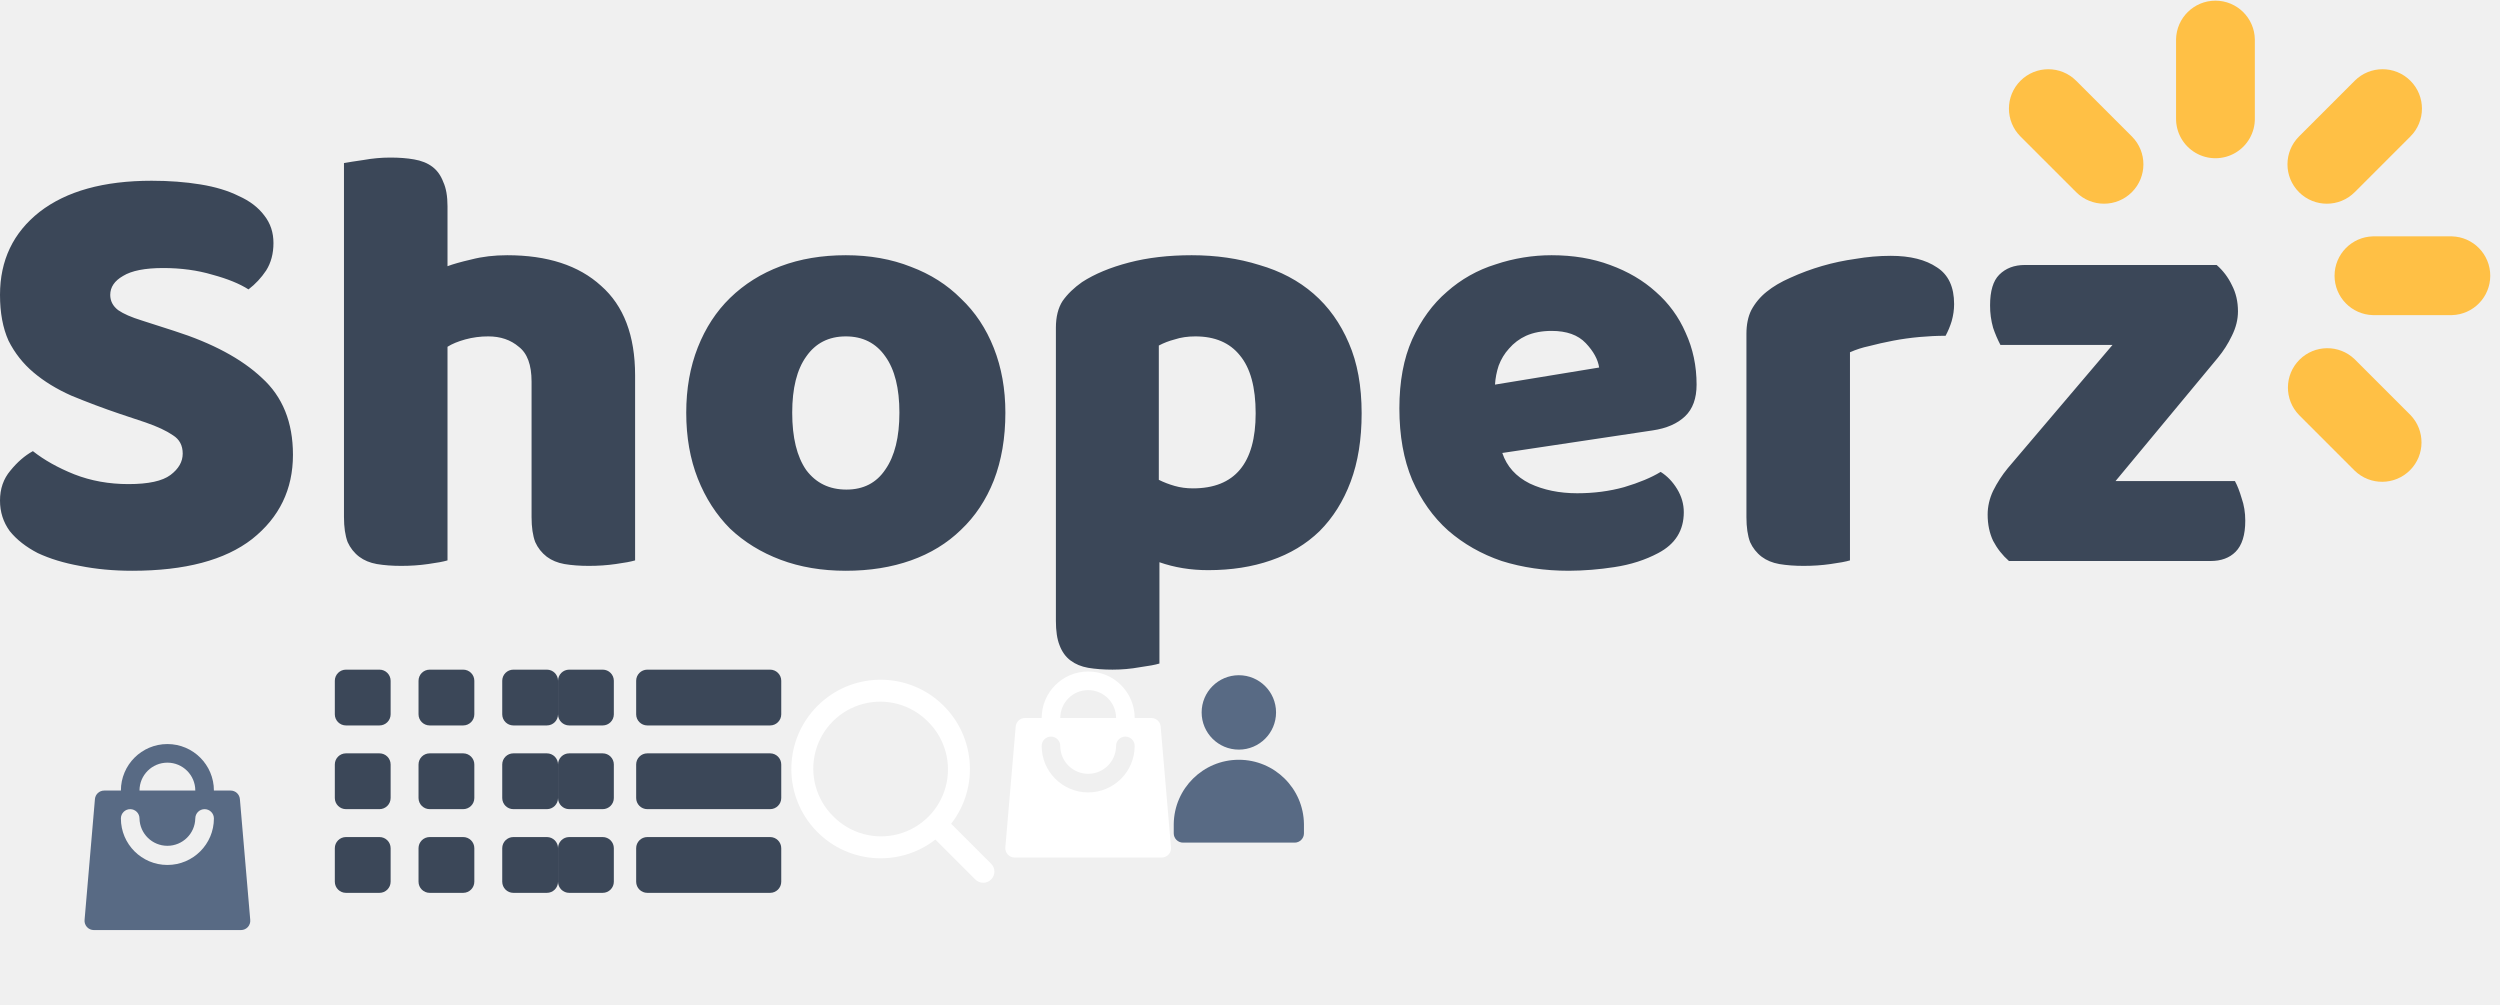
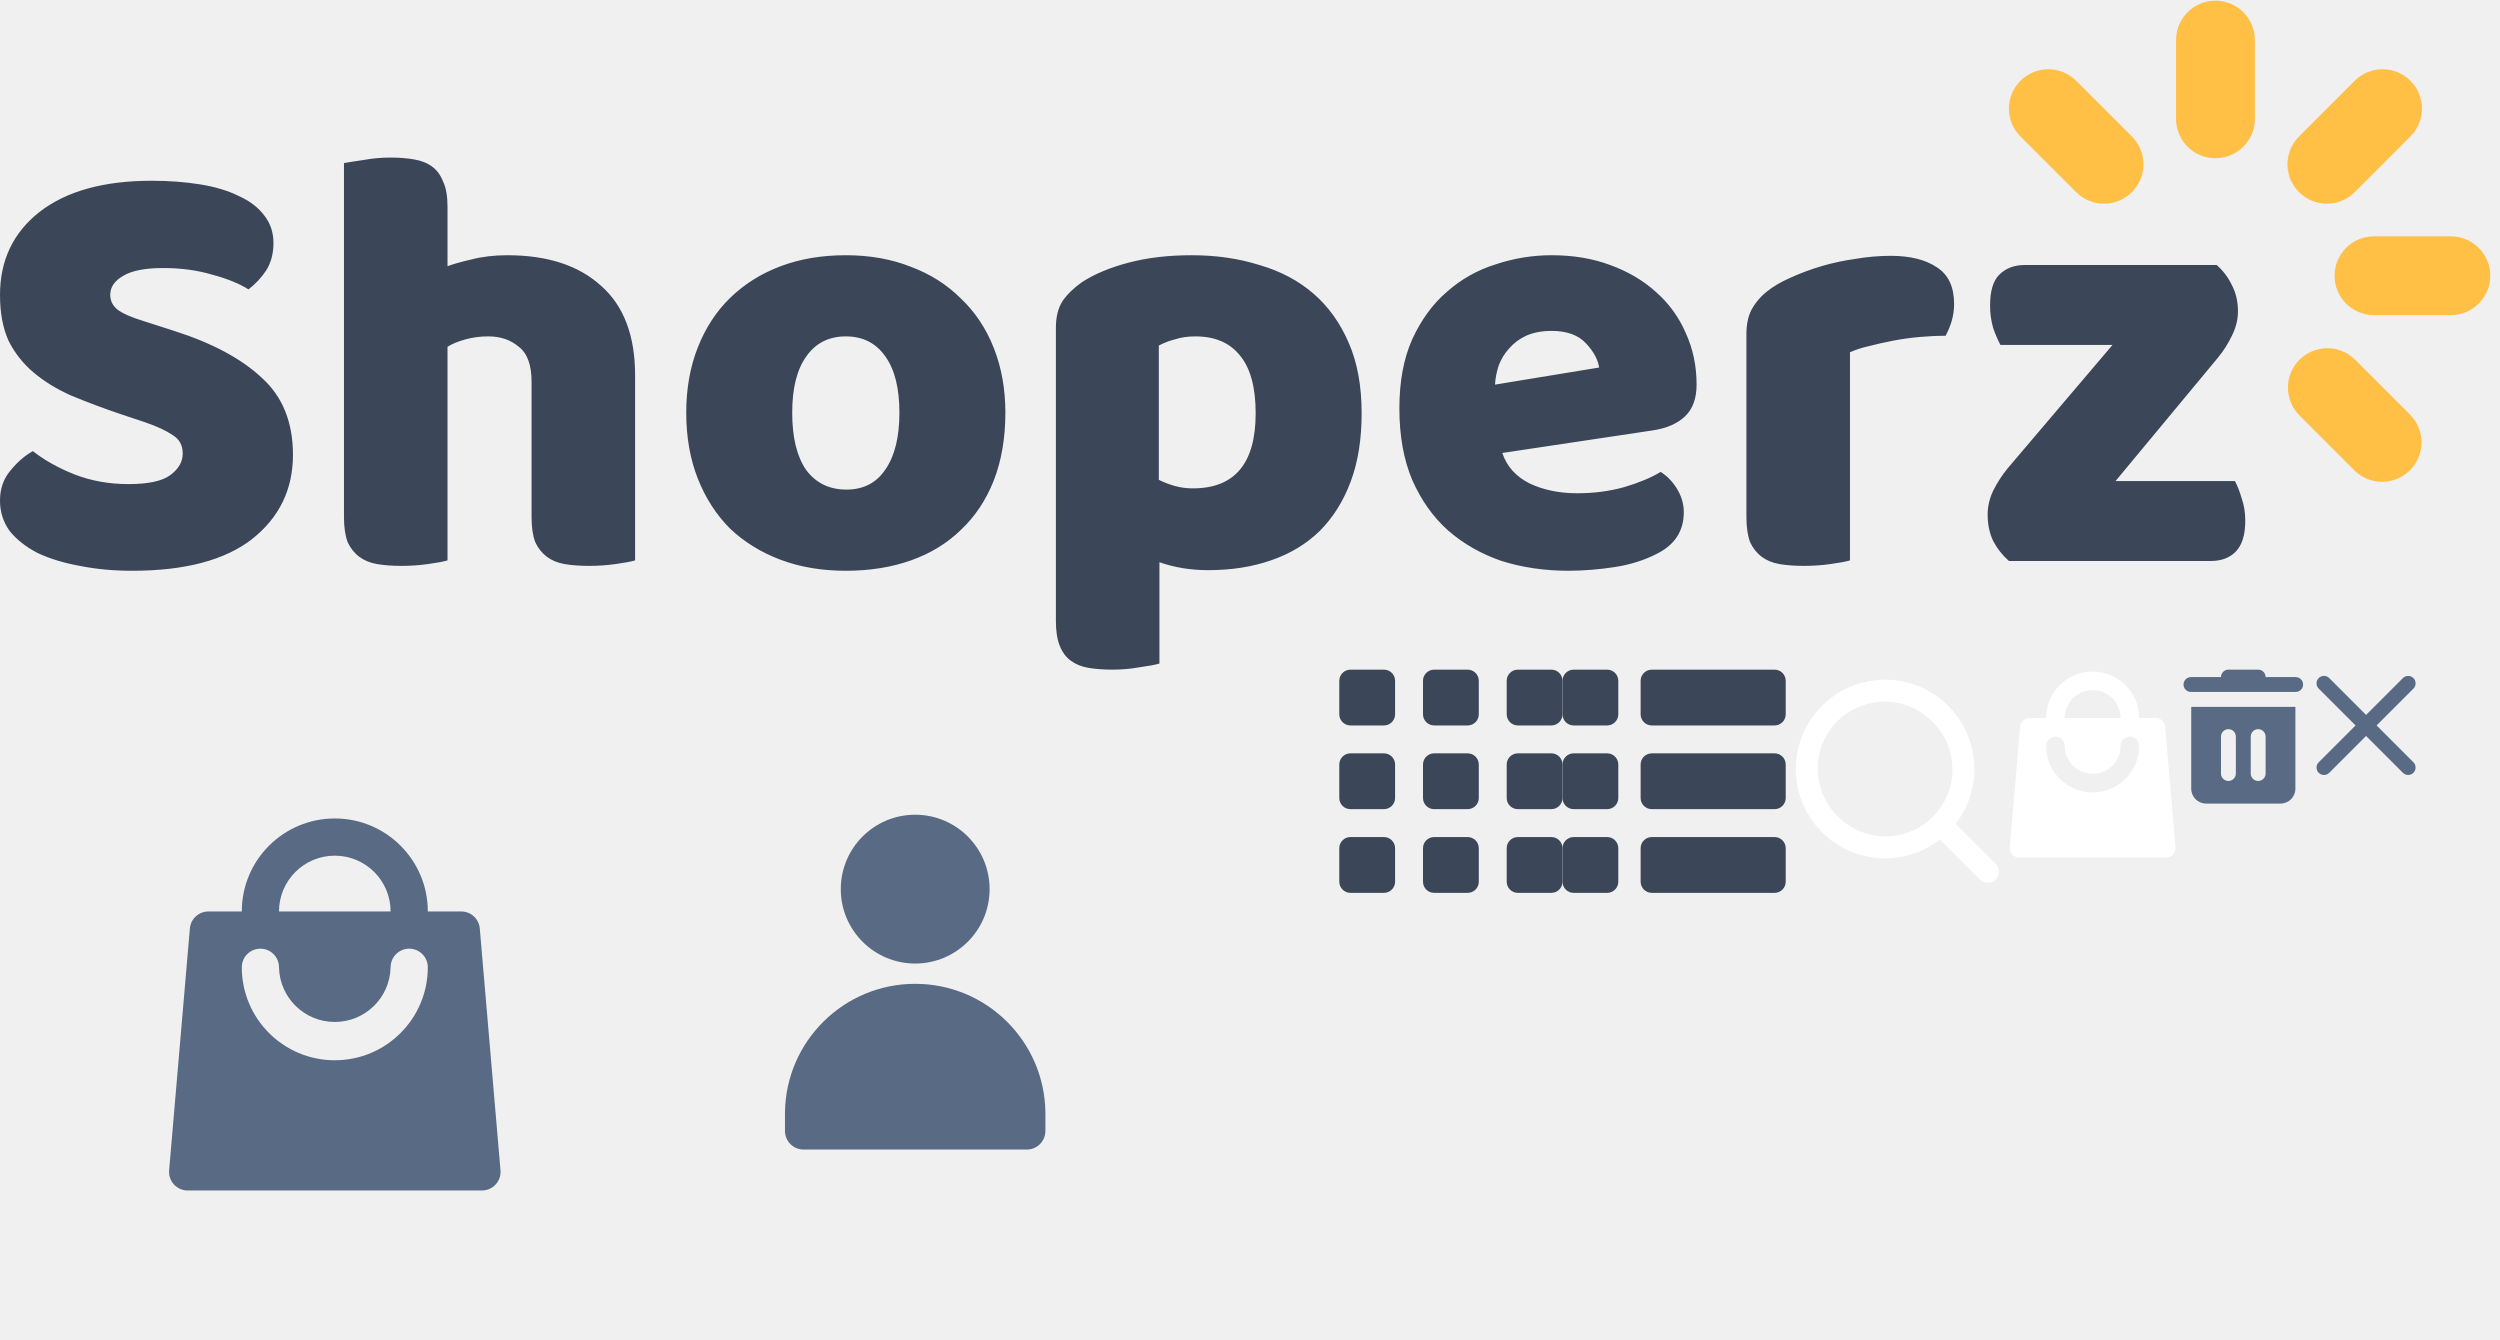
- <svg xmlns="http://www.w3.org/2000/svg" width="224" height="90" viewBox="0 0 224 90">
-   <svg width="15" height="17" viewBox="0 0 18 20" fill="none" id="add-to-cart" x="90" y="60">
+ <svg xmlns="http://www.w3.org/2000/svg" width="224" height="120" viewBox="0 0 224 120">
+   <svg width="15" height="17" viewBox="0 0 18 20" fill="none" id="add-to-cart" x="180" y="60">
    <path fill-rule="evenodd" clip-rule="evenodd" d="M2.204 5h1.797a5 5 0 1 1 10 0h1.796a1 1 0 0 1 .996.915l1.114 13A1 1 0 0 1 16.912 20H1.09a1 1 0 0 1-.996-1.085l1.114-13A1 1 0 0 1 2.204 5Zm6.797-3a3 3 0 0 1 3 3H6a3 3 0 0 1 3-3ZM6 8a3 3 0 1 0 6 0 1 1 0 0 1 2 0A5 5 0 1 1 4 8a1 1 0 0 1 2 0Z" fill="#fff" />
  </svg>
-   <svg width="20" height="20" fill="none" viewBox="0 0 20 20" id="card-view" x="30" y="60">
+   <svg width="20" height="20" fill="none" viewBox="0 0 20 20" id="card-view" x="120" y="60">
    <path fill-rule="evenodd" clip-rule="evenodd" d="M0 1a1 1 0 0 1 1-1h3a1 1 0 0 1 1 1v3a1 1 0 0 1-1 1H1a1 1 0 0 1-1-1V1Zm0 7.5a1 1 0 0 1 1-1h3a1 1 0 0 1 1 1v3a1 1 0 0 1-1 1H1a1 1 0 0 1-1-1v-3ZM1 15a1 1 0 0 0-1 1v3a1 1 0 0 0 1 1h3a1 1 0 0 0 1-1v-3a1 1 0 0 0-1-1H1ZM15 1a1 1 0 0 1 1-1h3a1 1 0 0 1 1 1v3a1 1 0 0 1-1 1h-3a1 1 0 0 1-1-1V1Zm1 6.5a1 1 0 0 0-1 1v3a1 1 0 0 0 1 1h3a1 1 0 0 0 1-1v-3a1 1 0 0 0-1-1h-3ZM15 16a1 1 0 0 1 1-1h3a1 1 0 0 1 1 1v3a1 1 0 0 1-1 1h-3a1 1 0 0 1-1-1v-3ZM8.5 0a1 1 0 0 0-1 1v3a1 1 0 0 0 1 1h3a1 1 0 0 0 1-1V1a1 1 0 0 0-1-1h-3Zm-1 8.5a1 1 0 0 1 1-1h3a1 1 0 0 1 1 1v3a1 1 0 0 1-1 1h-3a1 1 0 0 1-1-1v-3Zm1 6.5a1 1 0 0 0-1 1v3a1 1 0 0 0 1 1h3a1 1 0 0 0 1-1v-3a1 1 0 0 0-1-1h-3Z" fill="#3B4758" />
  </svg>
-   <svg width="30" height="30" fill="none" viewBox="0 0 30 30" id="cart" y="60">
+   <svg width="60" height="60" viewBox="0 0 30 30" fill="none" id="cart" y="60">
    <path fill-rule="evenodd" clip-rule="evenodd" d="M10.832 10.834H9.336a.833.833 0 0 0-.83.762l-.929 10.833a.833.833 0 0 0 .83.905h13.185a.833.833 0 0 0 .83-.905l-.928-10.833a.833.833 0 0 0-.83-.762h-1.498a4.167 4.167 0 1 0-8.334 0Zm1.667 0h5a2.5 2.5 0 1 0-5 0Zm2.499 6.666a4.167 4.167 0 0 0 4.168-4.166.833.833 0 1 0-1.667 0h-.001a2.5 2.5 0 0 1-4.999 0 .833.833 0 1 0-1.667 0v-.075.075a4.167 4.167 0 0 0 4.166 4.166Z" fill="#586A84" />
  </svg>
-   <svg width="12" height="16" fill="none" viewBox="0 0 12 16" id="profile" x="105" y="60">
+   <svg width="12" height="12" fill="none" viewBox="0 0 12 12" id="delete" x="195" y="60">
+     <path fill-rule="evenodd" clip-rule="evenodd" d="M10.667.667H8A.667.667 0 0 0 7.333 0H4.667A.667.667 0 0 0 4 .667H1.334a.667.667 0 1 0 0 1.333h9.333a.667.667 0 1 0 0-1.333ZM1.334 3.333h9.333v7.334c0 .736-.597 1.333-1.333 1.333H2.667a1.333 1.333 0 0 1-1.333-1.333V3.333Zm3.332 2A.667.667 0 0 0 4 6v3.333a.667.667 0 0 0 1.333 0V6a.667.667 0 0 0-.667-.667Zm2.667 0A.667.667 0 0 0 6.666 6v3.333a.667.667 0 0 0 1.333 0V6a.667.667 0 0 0-.666-.667Z" fill="#586A84" />
+   </svg>
+   <svg width="10" height="10" fill="none" viewBox="0 0 10 10" id="delete-cross" x="207" y="60">
+     <path d="M.566 1.302c.016.146.08.287.191.398l3.3 3.3-3.3 3.3a.666.666 0 1 0 .943.943l3.3-3.3 3.3 3.3a.666.666 0 1 0 .942-.943L5.942 5l3.3-3.3A.666.666 0 1 0 8.3.757L5 4.057 1.7.757a.666.666 0 0 0-1.134.545Z" fill="#586A84" />
+   </svg>
+   <svg width="60" height="60" viewBox="0 -6 20 30" fill="none" id="profile" x="60" y="60">
    <path d="M9.334 3.833a3.333 3.333 0 1 1-6.667 0 3.333 3.333 0 0 1 6.667 0ZM.167 13.833a5.834 5.834 0 0 1 11.667 0v.834c0 .46-.373.833-.834.833H1a.833.833 0 0 1-.833-.833v-.834Z" fill="#586A84" />
  </svg>
-   <svg width="20" height="20" fill="none" viewBox="0 0 20 20" id="row-view" x="50" y="60">
+   <svg width="20" height="20" fill="none" viewBox="0 0 20 20" id="row-view" x="140" y="60">
    <path fill-rule="evenodd" clip-rule="evenodd" d="M1 0a1 1 0 0 0-1 1v3a1 1 0 0 0 1 1h3a1 1 0 0 0 1-1V1a1 1 0 0 0-1-1H1Zm0 7.5a1 1 0 0 0-1 1v3a1 1 0 0 0 1 1h3a1 1 0 0 0 1-1v-3a1 1 0 0 0-1-1H1ZM0 16a1 1 0 0 1 1-1h3a1 1 0 0 1 1 1v3a1 1 0 0 1-1 1H1a1 1 0 0 1-1-1v-3ZM8 0a1 1 0 0 0-1 1v3a1 1 0 0 0 1 1h11a1 1 0 0 0 1-1V1a1 1 0 0 0-1-1H8ZM7 8.5a1 1 0 0 1 1-1h11a1 1 0 0 1 1 1v3a1 1 0 0 1-1 1H8a1 1 0 0 1-1-1v-3ZM8 15a1 1 0 0 0-1 1v3a1 1 0 0 0 1 1h11a1 1 0 0 0 1-1v-3a1 1 0 0 0-1-1H8Z" fill="#3B4758" />
  </svg>
-   <svg width="20" height="20" fill="none" viewBox="0 0 20 20" id="search" x="70" y="60">
+   <svg width="20" height="20" fill="none" viewBox="0 0 20 20" id="search" x="160" y="60">
    <path fill-rule="evenodd" clip-rule="evenodd" d="M13.81 15.223a8 8 0 1 1 1.414-1.414l3.58 3.58a.997.997 0 0 1 0 1.414 1 1 0 0 1-1.414 0l-3.58-3.58Zm-.663-10.562a6 6 0 1 1-8.485 8.485 6 6 0 1 1 8.485-8.485Z" fill="#fff" />
  </svg>
  <svg width="224" height="60" fill="none" viewBox="0 0 224 60" id="shoperz-logo">
    <path d="M10.75 37.086a70.7 70.7 0 0 1-4.365-1.64C5.075 34.862 3.947 34.17 3 33.368a8.913 8.913 0 0 1-2.237-2.844C.254 29.394 0 28.026 0 26.422c0-3.099 1.182-5.578 3.547-7.437 2.401-1.86 5.748-2.79 10.041-2.79 1.565 0 3.02.11 4.366.329 1.346.219 2.492.565 3.438 1.039.982.437 1.746 1.02 2.292 1.75.545.693.818 1.513.818 2.46 0 .949-.218 1.77-.655 2.462a7.016 7.016 0 0 1-1.582 1.695c-.8-.51-1.874-.948-3.22-1.312-1.346-.401-2.82-.602-4.42-.602-1.637 0-2.838.237-3.602.71-.764.438-1.146 1.004-1.146 1.696 0 .547.237 1.003.71 1.367.473.328 1.182.638 2.128.93l2.892.93c3.42 1.093 6.04 2.497 7.858 4.21 1.856 1.678 2.784 3.975 2.784 6.891 0 3.1-1.22 5.615-3.657 7.547-2.437 1.896-6.02 2.844-10.75 2.844-1.674 0-3.238-.146-4.693-.438-1.42-.255-2.674-.638-3.766-1.148-1.055-.547-1.891-1.203-2.51-1.969C.291 46.784 0 45.873 0 44.852c0-1.057.31-1.95.928-2.68.618-.765 1.291-1.349 2.019-1.75 1.018.802 2.255 1.495 3.71 2.078 1.492.584 3.111.875 4.857.875 1.783 0 3.038-.273 3.766-.82.727-.547 1.091-1.185 1.091-1.914 0-.73-.29-1.276-.873-1.64-.582-.402-1.4-.785-2.456-1.15l-2.292-.765ZM56.905 50.211c-.364.11-.946.219-1.746.328-.764.11-1.564.164-2.401.164-.8 0-1.528-.054-2.183-.164-.618-.11-1.146-.328-1.583-.656a3.4 3.4 0 0 1-1.036-1.313c-.219-.583-.328-1.33-.328-2.242v-12.14c0-1.495-.382-2.534-1.146-3.117-.727-.62-1.637-.93-2.728-.93a7.7 7.7 0 0 0-2.074.273c-.655.183-1.182.401-1.583.657v19.14c-.363.11-.945.219-1.746.328-.764.11-1.564.164-2.4.164-.801 0-1.529-.054-2.184-.164-.618-.11-1.146-.328-1.582-.656a3.4 3.4 0 0 1-1.037-1.313c-.218-.583-.328-1.33-.328-2.242V14.61c.4-.073.983-.164 1.747-.274.8-.145 1.6-.218 2.4-.218.801 0 1.51.054 2.13.164.654.11 1.2.328 1.636.656.437.328.764.784.983 1.367.254.547.381 1.276.381 2.188v5.359c.473-.182 1.183-.383 2.129-.602.982-.255 2.055-.382 3.22-.382 3.601 0 6.402.911 8.403 2.734 2.038 1.786 3.056 4.466 3.056 8.039v16.57ZM90.082 36.977c0 2.26-.345 4.284-1.037 6.07-.691 1.75-1.673 3.227-2.947 4.43-1.236 1.203-2.728 2.114-4.474 2.734-1.747.62-3.693.93-5.84.93-2.146 0-4.092-.328-5.839-.985-1.746-.656-3.255-1.585-4.529-2.789-1.237-1.24-2.2-2.734-2.892-4.484-.691-1.75-1.037-3.719-1.037-5.906 0-2.151.346-4.102 1.037-5.852s1.655-3.226 2.892-4.43c1.273-1.239 2.783-2.187 4.53-2.843 1.746-.656 3.692-.984 5.839-.984 2.146 0 4.092.346 5.839 1.039 1.746.656 3.238 1.604 4.474 2.843 1.274 1.203 2.256 2.68 2.947 4.43.692 1.75 1.037 3.682 1.037 5.797Zm-19.1 0c0 2.224.419 3.937 1.255 5.14.874 1.167 2.074 1.75 3.602 1.75s2.692-.601 3.493-1.804c.836-1.203 1.255-2.899 1.255-5.086 0-2.188-.419-3.865-1.255-5.031-.837-1.204-2.02-1.805-3.547-1.805-1.528 0-2.71.602-3.547 1.805-.837 1.166-1.256 2.843-1.256 5.03ZM106.777 22.868c2.183 0 4.202.291 6.058.875 1.891.546 3.51 1.403 4.856 2.57 1.347 1.167 2.402 2.643 3.166 4.43.764 1.75 1.146 3.846 1.146 6.289 0 2.333-.328 4.375-.983 6.124-.655 1.75-1.582 3.227-2.783 4.43-1.2 1.167-2.656 2.042-4.365 2.625-1.674.583-3.548.875-5.621.875-1.565 0-3.02-.237-4.366-.71v9.077c-.364.11-.946.219-1.746.328-.801.146-1.619.219-2.456.219-.8 0-1.528-.055-2.183-.164-.618-.11-1.146-.328-1.582-.656-.437-.328-.764-.784-.983-1.367-.218-.547-.327-1.277-.327-2.188v-26.25c0-.984.2-1.786.6-2.406.437-.62 1.019-1.185 1.747-1.695 1.127-.73 2.528-1.313 4.202-1.75 1.673-.438 3.547-.656 5.62-.656Zm.109 20.89c3.748 0 5.621-2.242 5.621-6.727 0-2.333-.473-4.065-1.419-5.195-.909-1.13-2.237-1.695-3.983-1.695-.691 0-1.31.091-1.856.273a6.434 6.434 0 0 0-1.419.547v12.031c.437.22.91.401 1.419.547.51.146 1.055.219 1.637.219ZM140.554 51.14c-2.146 0-4.147-.29-6.002-.874-1.819-.62-3.42-1.532-4.803-2.735-1.346-1.203-2.419-2.716-3.219-4.539-.764-1.822-1.146-3.955-1.146-6.398 0-2.406.382-4.466 1.146-6.18.8-1.75 1.837-3.172 3.11-4.265a11.793 11.793 0 0 1 4.366-2.461 15.746 15.746 0 0 1 5.02-.82c1.929 0 3.675.291 5.239.875 1.601.583 2.965 1.385 4.093 2.406a10.251 10.251 0 0 1 2.674 3.664c.655 1.422.982 2.971.982 4.648 0 1.24-.345 2.188-1.037 2.844-.691.656-1.655 1.075-2.892 1.258l-13.479 2.023c.4 1.203 1.219 2.115 2.456 2.735 1.237.583 2.656.875 4.256.875 1.492 0 2.893-.183 4.202-.547 1.346-.401 2.438-.857 3.275-1.367.582.364 1.073.874 1.473 1.53.4.657.6 1.35.6 2.079 0 1.64-.764 2.862-2.292 3.664-1.164.62-2.474 1.039-3.929 1.258a27.6 27.6 0 0 1-4.093.328Zm-1.528-21.491c-.873 0-1.637.146-2.292.437a4.459 4.459 0 0 0-1.528 1.149c-.4.437-.709.948-.927 1.53a6.686 6.686 0 0 0-.328 1.696l9.332-1.531c-.109-.73-.509-1.458-1.201-2.188-.691-.729-1.709-1.093-3.056-1.093ZM165.757 50.211c-.364.11-.946.219-1.747.328-.764.11-1.564.164-2.401.164-.8 0-1.528-.054-2.183-.164-.618-.11-1.145-.328-1.582-.656a3.4 3.4 0 0 1-1.037-1.313c-.218-.583-.327-1.33-.327-2.242V29.922c0-.838.145-1.55.436-2.133a5.301 5.301 0 0 1 1.365-1.64c.582-.474 1.291-.893 2.128-1.258a20.94 20.94 0 0 1 5.839-1.695 18.556 18.556 0 0 1 3.165-.274c1.746 0 3.129.347 4.147 1.04 1.019.656 1.528 1.75 1.528 3.28 0 .511-.072 1.021-.218 1.532a7.078 7.078 0 0 1-.546 1.312c-.764 0-1.546.037-2.346.11-.801.073-1.583.182-2.347.328-.764.146-1.491.31-2.183.492a8.415 8.415 0 0 0-1.691.547V50.21ZM180.003 50.266a6.24 6.24 0 0 1-1.419-1.805c-.327-.693-.491-1.477-.491-2.352 0-.729.164-1.44.491-2.132.364-.73.801-1.404 1.31-2.024l9.386-11.046h-10.041a10.679 10.679 0 0 1-.655-1.532 7.156 7.156 0 0 1-.273-2.023c0-1.276.273-2.188.819-2.734.582-.584 1.346-.875 2.292-.875h17.19a5.516 5.516 0 0 1 1.364 1.804c.364.693.546 1.477.546 2.352 0 .729-.182 1.458-.546 2.187a9.507 9.507 0 0 1-1.255 1.969l-9.168 11.047h10.696c.218.4.418.911.6 1.531.218.62.327 1.294.327 2.023 0 1.276-.291 2.206-.873 2.79-.545.546-1.291.82-2.237.82h-18.063Z" fill="#3B4758" />
    <path d="M194.975 3.53a3.53 3.53 0 0 1 7.059 0v7.058a3.53 3.53 0 1 1-7.059 0V3.53ZM181.034 12.228a3.529 3.529 0 1 1 4.991-4.991l4.991 4.99a3.529 3.529 0 1 1-4.991 4.991l-4.991-4.99ZM205.991 37.184a3.53 3.53 0 0 1 4.992-4.991l4.991 4.991a3.53 3.53 0 0 1-4.991 4.992l-4.992-4.992ZM212.622 28.235a3.53 3.53 0 0 1 0-7.058h7.059a3.53 3.53 0 0 1 0 7.058h-7.059ZM210.982 17.219a3.529 3.529 0 1 1-4.991-4.991l4.991-4.992a3.529 3.529 0 1 1 4.991 4.992l-4.991 4.991Z" fill="#FFC045" />
  </svg>
</svg>
